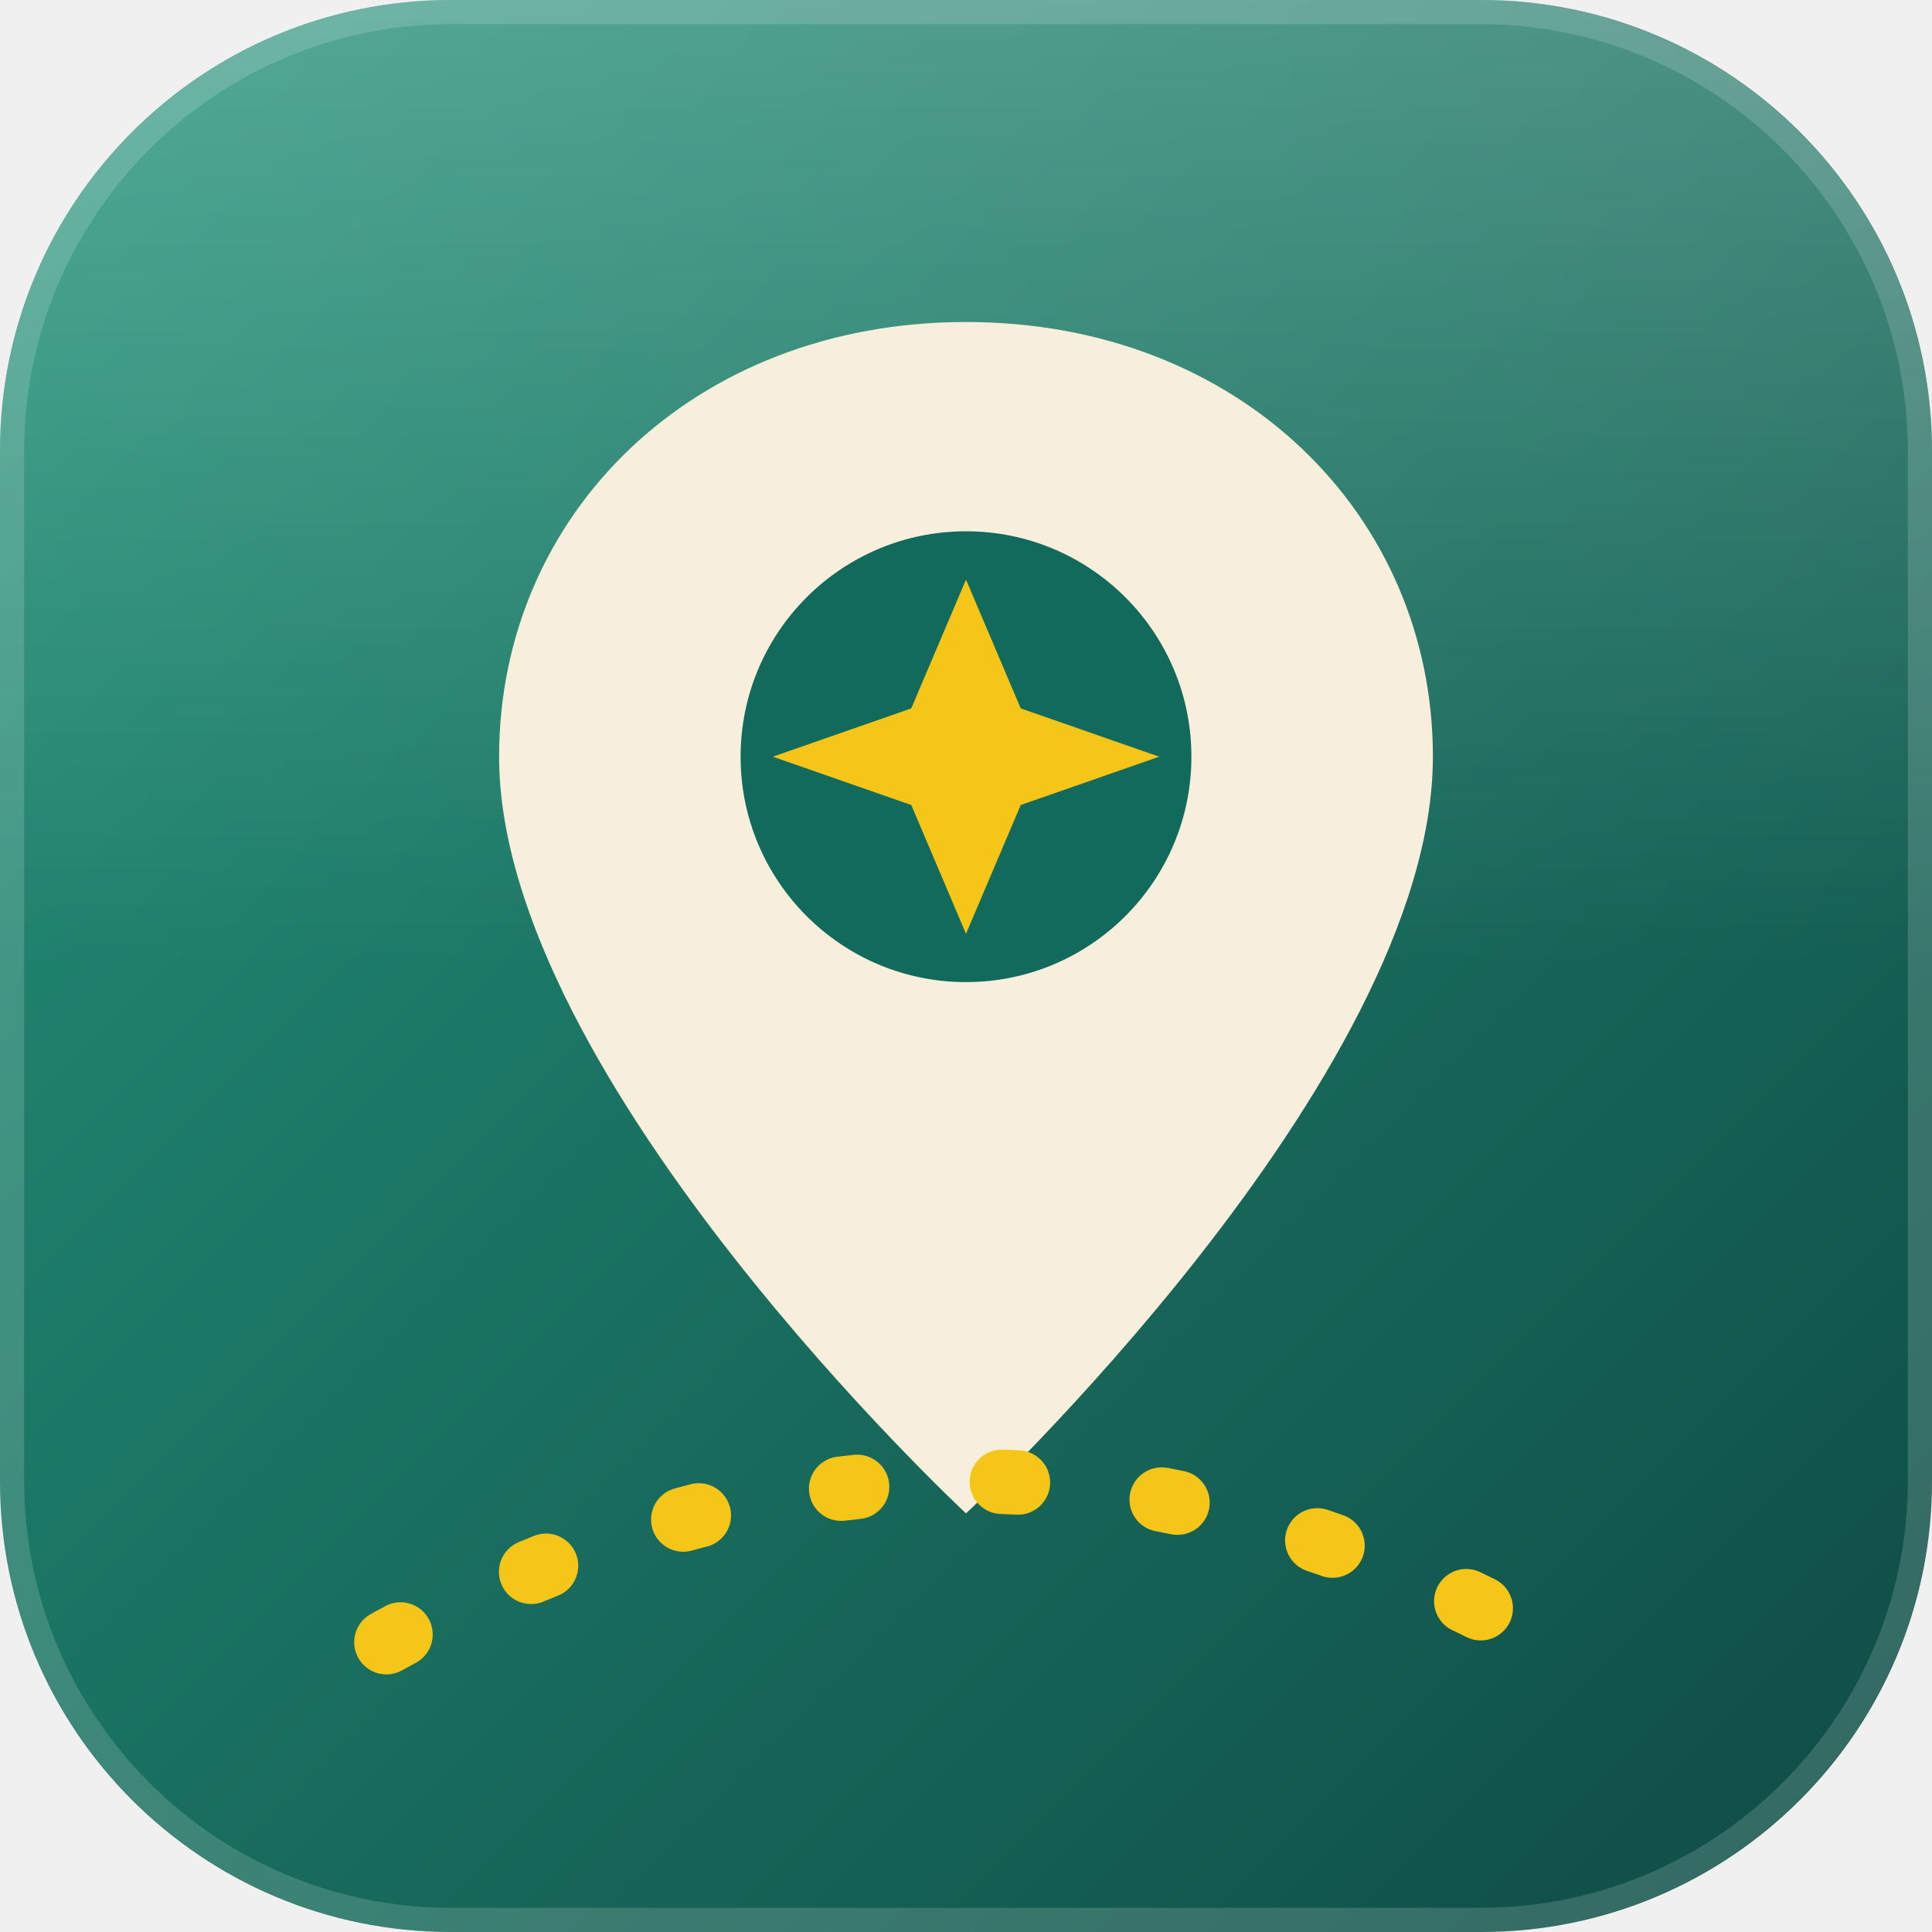
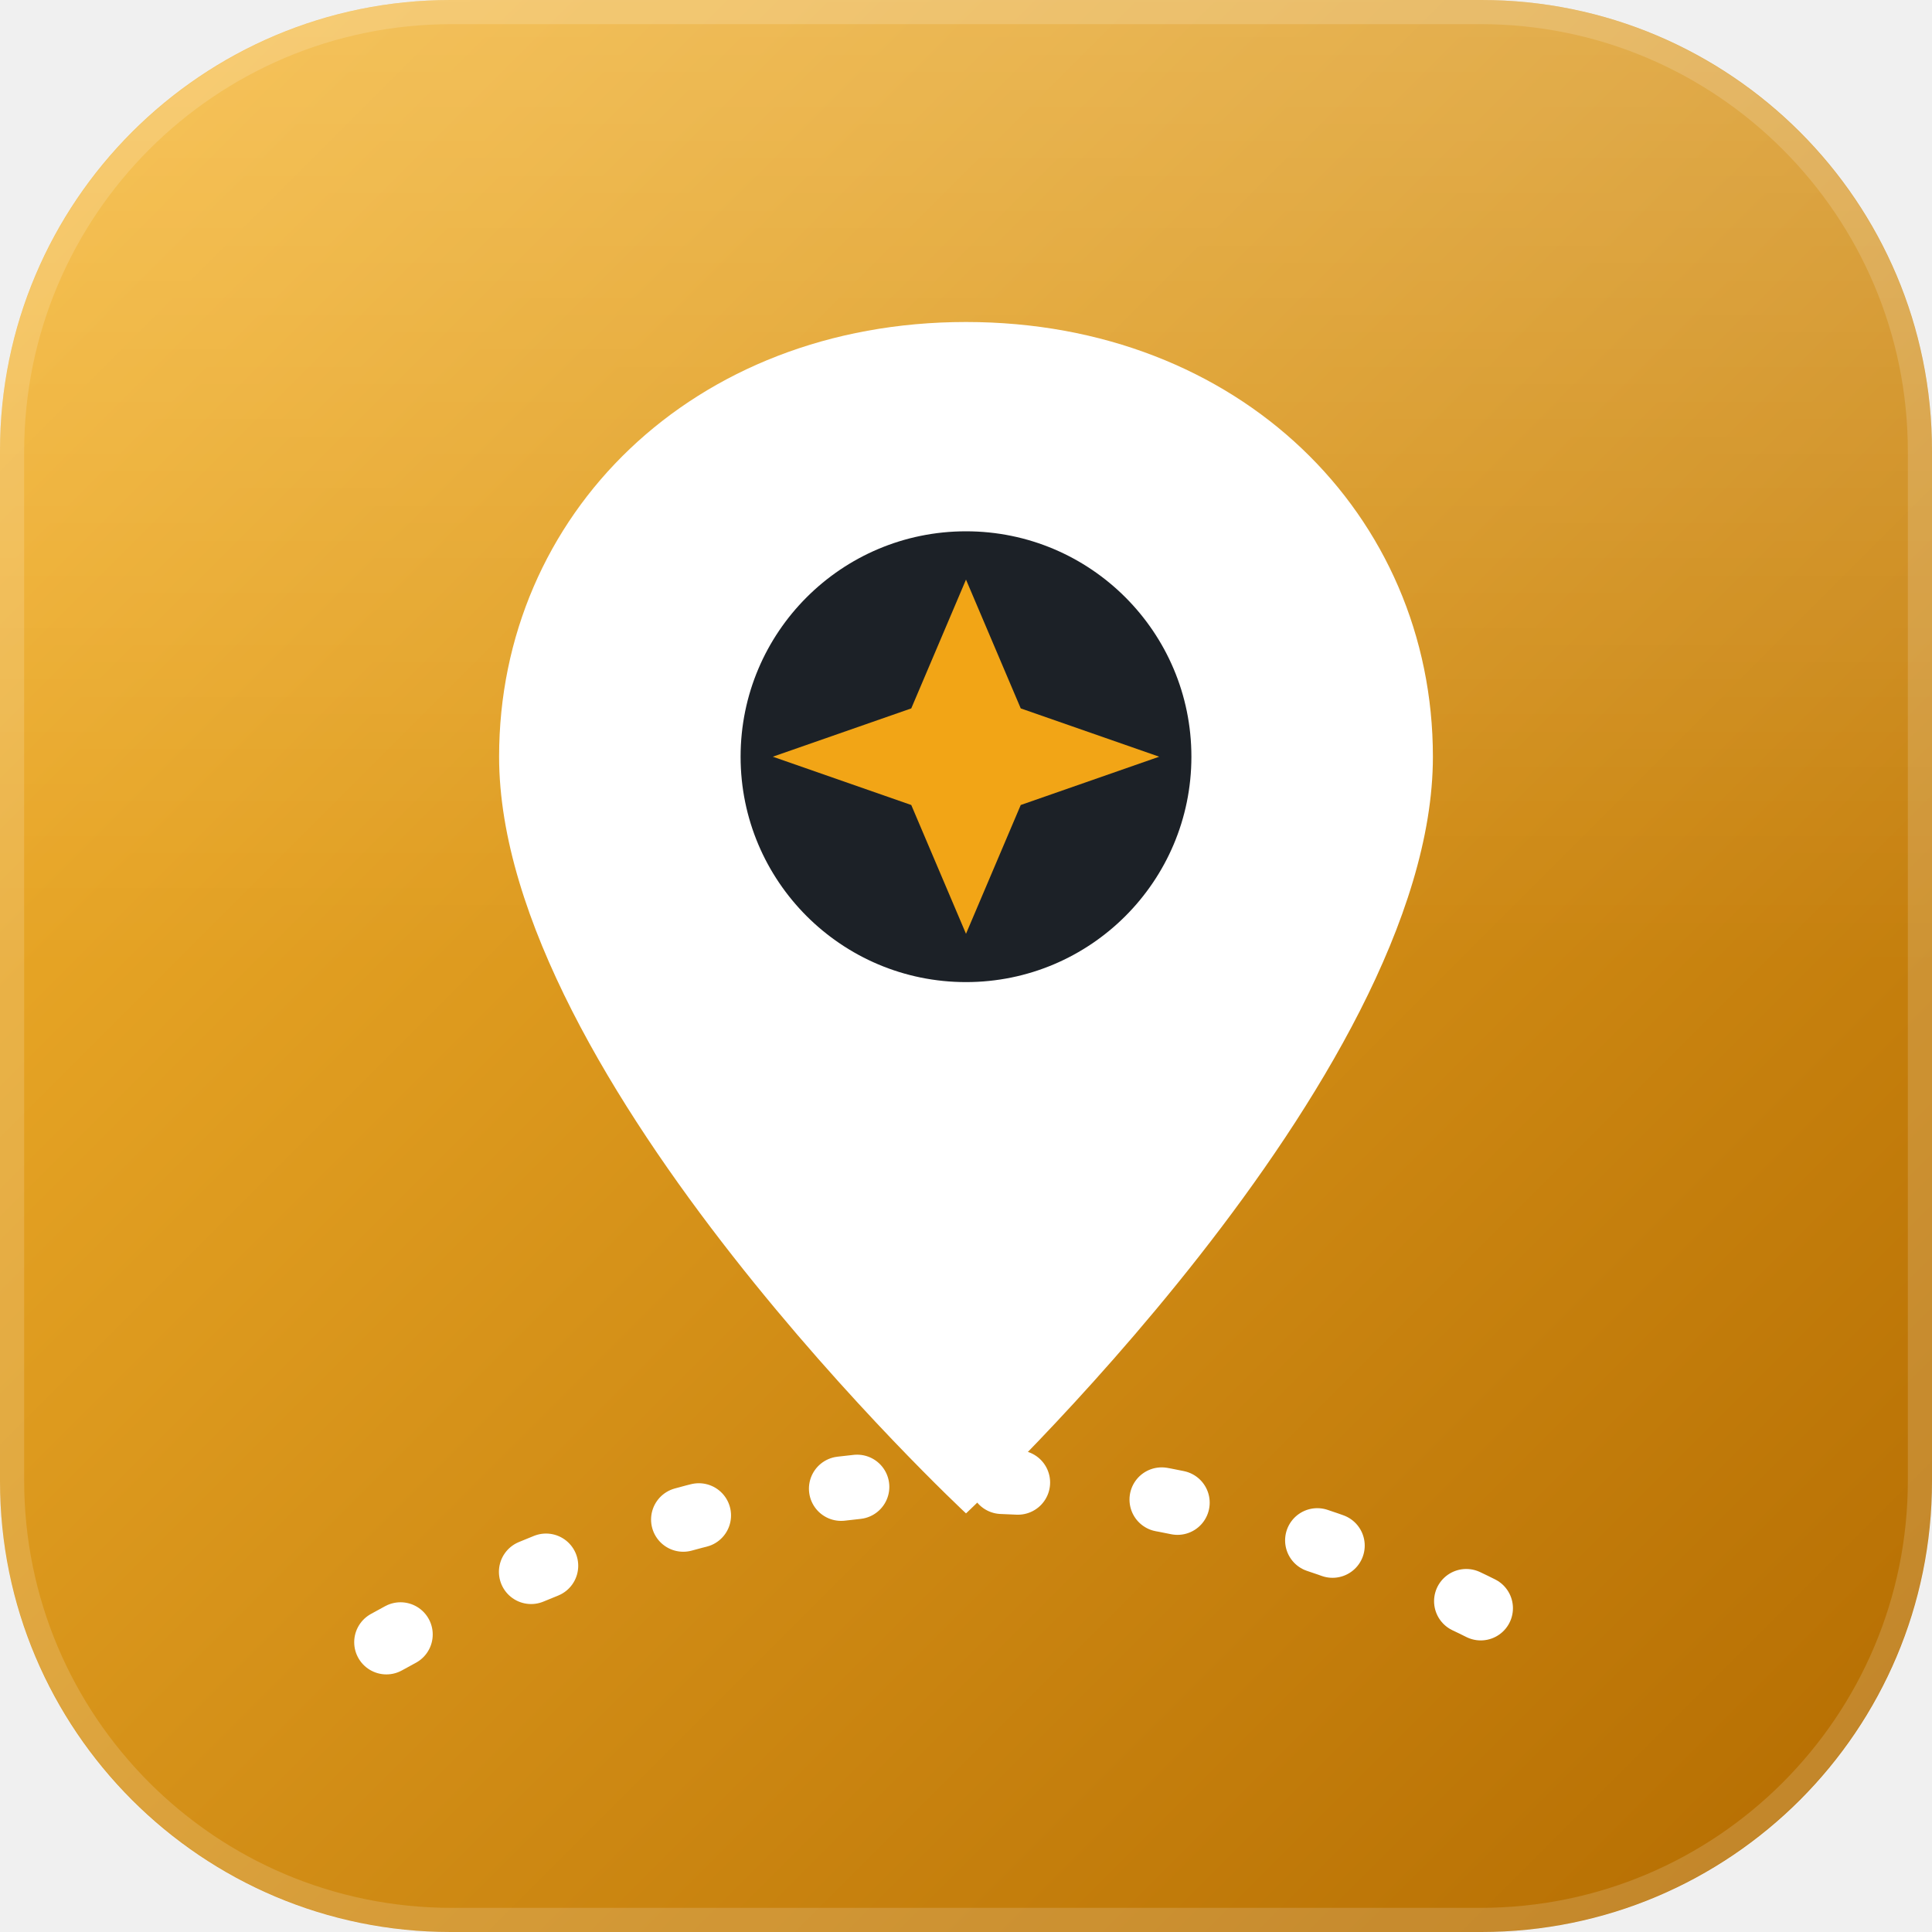
<svg xmlns="http://www.w3.org/2000/svg" viewBox="0 0 120 120" role="img" aria-label="lakbay-lokal logo">
  <defs>
    <linearGradient id="tl-t" x1="0" y1="0" x2="1" y2="1">
-       <stop offset="0" stop-color="#24957B" />
-       <stop offset="1" stop-color="#0E4A44" />
+       <stop offset="0" stop-color="#F7B731" />
+       <stop offset="1" stop-color="#B36B00" />
    </linearGradient>
    <linearGradient id="tl-h" x1="0" y1="0" x2="0" y2="1">
      <stop offset="0" stop-color="#fff" stop-opacity=".22" />
      <stop offset=".5" stop-color="#fff" stop-opacity="0" />
    </linearGradient>
  </defs>
  <rect width="120" height="120" rx="28" fill="url(#tl-t)" />
  <rect width="120" height="120" rx="28" fill="url(#tl-h)" />
  <rect x=".75" y=".75" width="118.5" height="118.5" rx="27.3" fill="none" stroke="#fff" stroke-opacity=".16" stroke-width="1.5" />
-   <path d="M60 20 C 43 20 31 32 31 47 C 31 67 60 94 60 94 C 60 94 89 67 89 47 C 89 32 77 20 60 20 Z" fill="#F7EEDC" />
-   <circle cx="60" cy="47" r="14" fill="#126A5C" />
-   <path d="M60 36 L63.4 44 L72 47 L63.4 50 L60 58 L56.6 50 L48 47 L56.6 44 Z" fill="#F5C518" />
-   <path d="M24 102 Q 60 82 96 102" fill="none" stroke="#F5C518" stroke-width="4" stroke-linecap="round" stroke-dasharray="1 9" />
+   <path d="M60 20 C 43 20 31 32 31 47 C 31 67 60 94 60 94 C 60 94 89 67 89 47 C 89 32 77 20 60 20 Z" fill="#FFFFFF" />
+   <circle cx="60" cy="47" r="14" fill="#1C2127" />
+   <path d="M60 36 L63.4 44 L72 47 L63.4 50 L60 58 L56.6 50 L48 47 L56.6 44 Z" fill="#F2A516" />
+   <path d="M24 102 Q 60 82 96 102" fill="none" stroke="#FFFFFF" stroke-width="4" stroke-linecap="round" stroke-dasharray="1 9" />
</svg>
